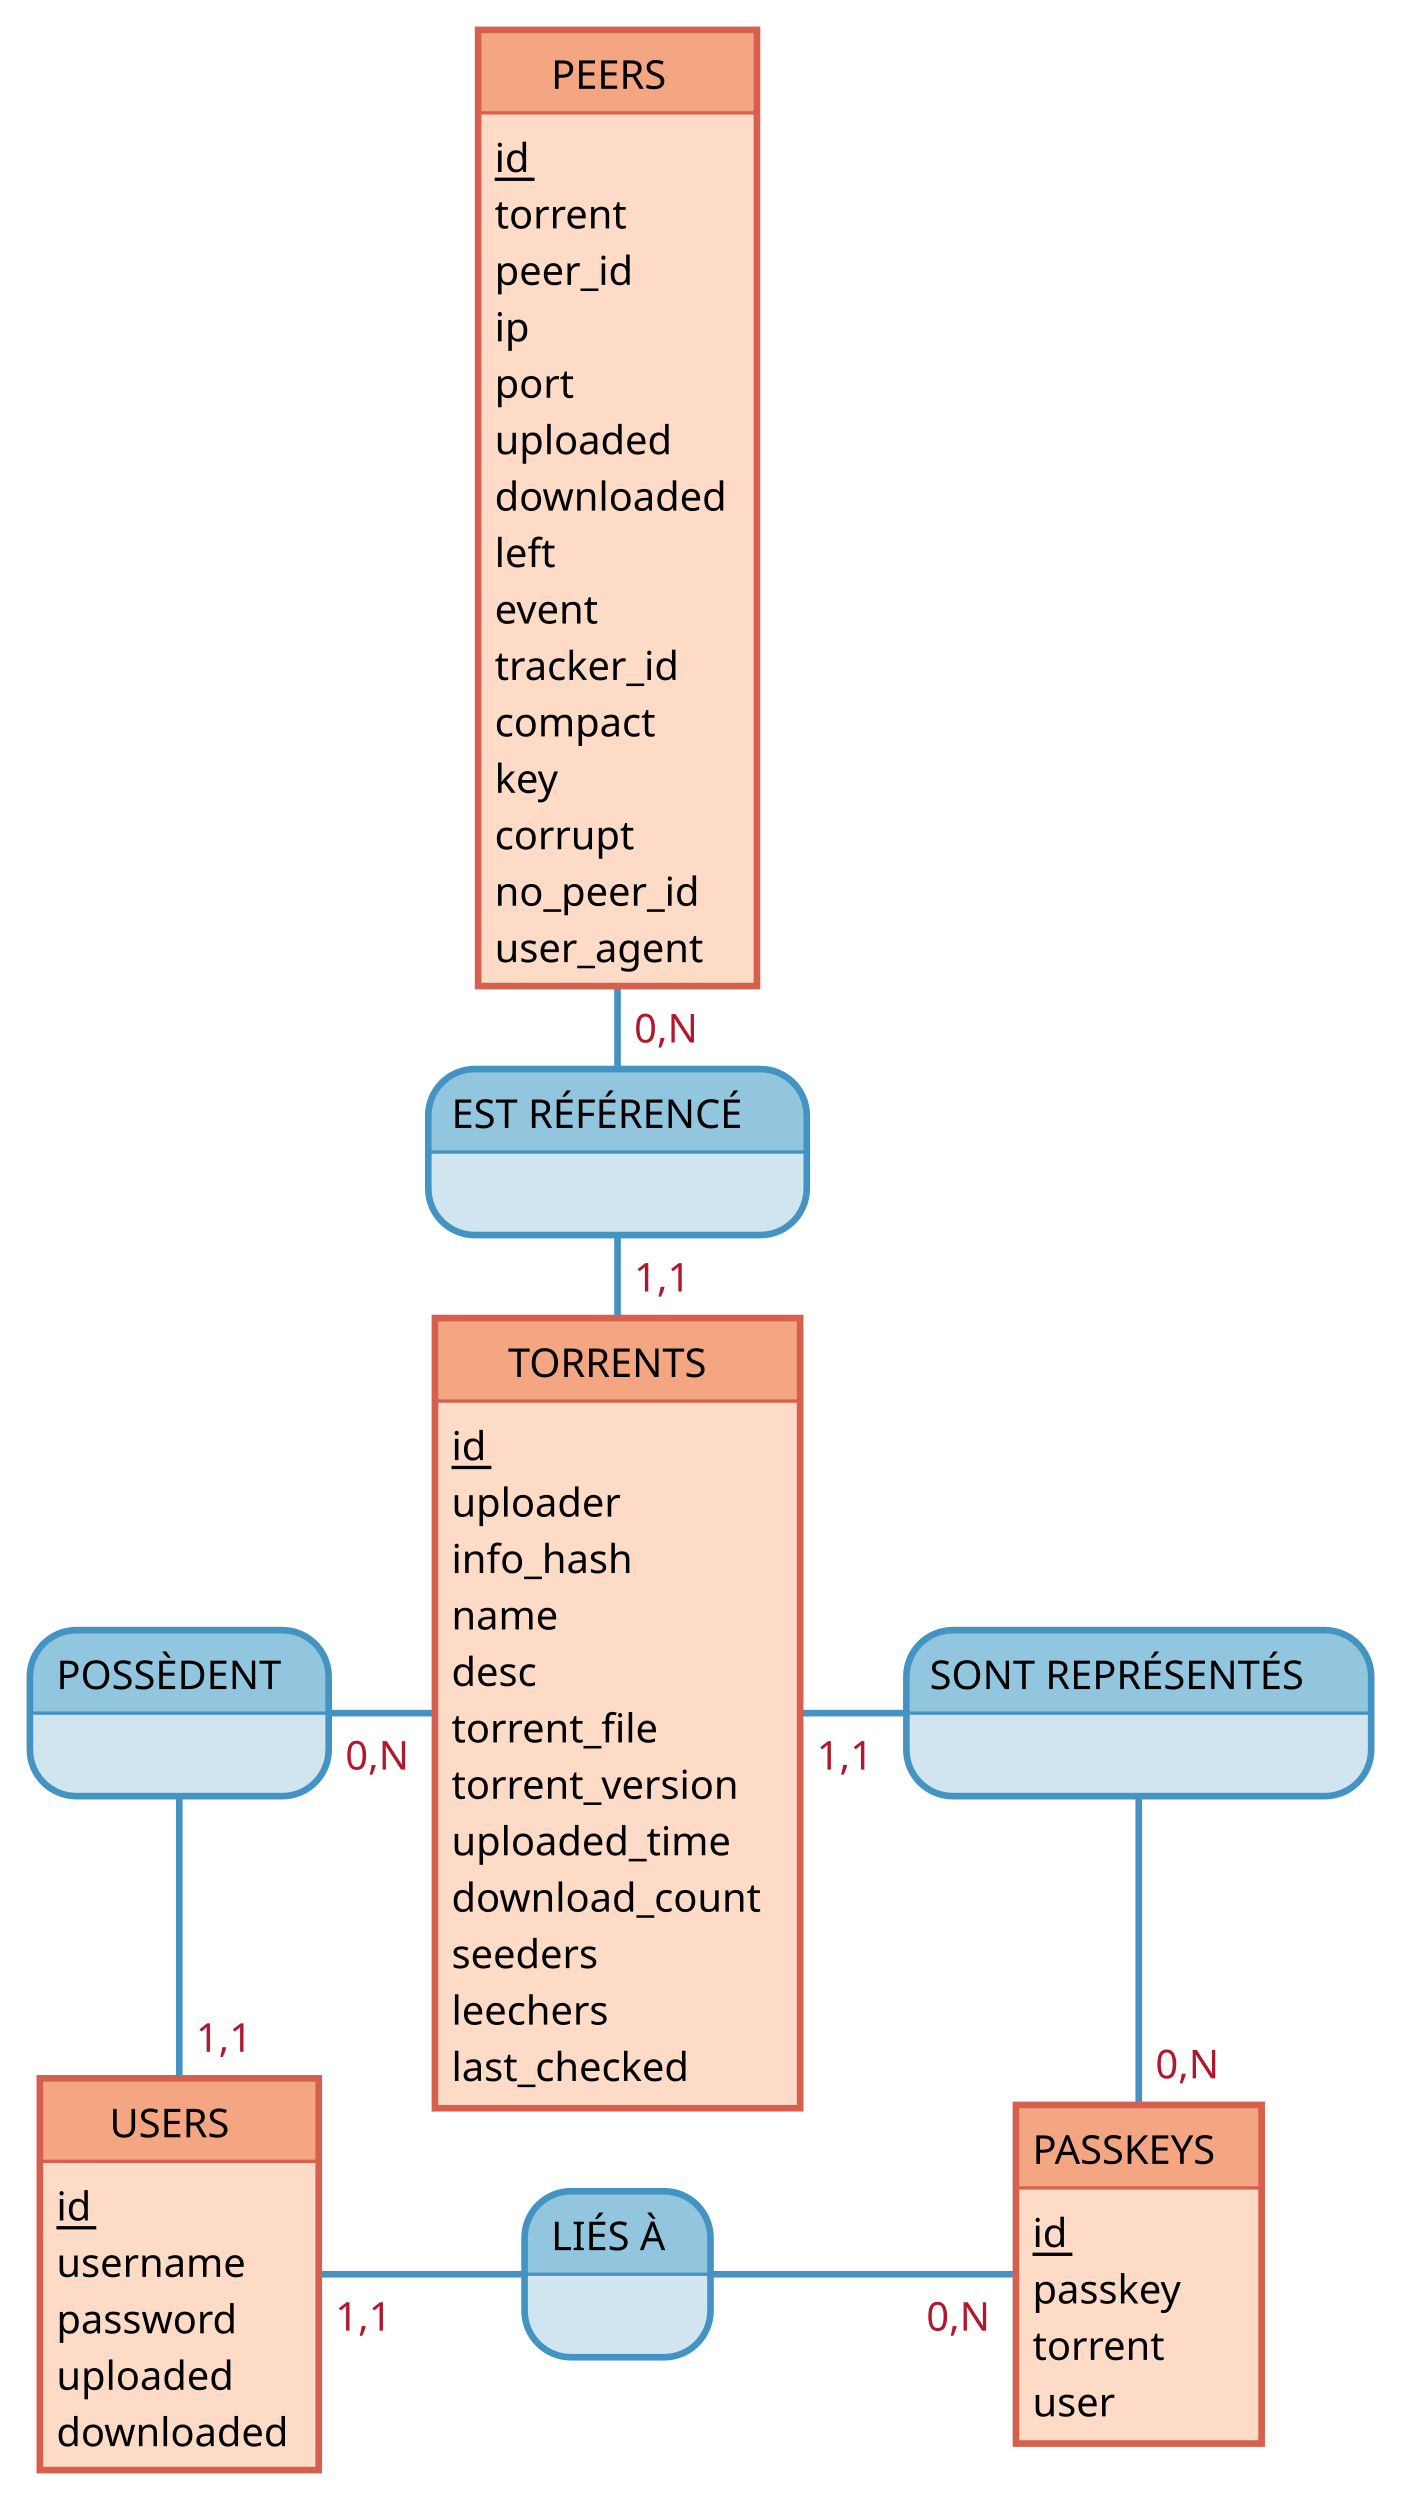
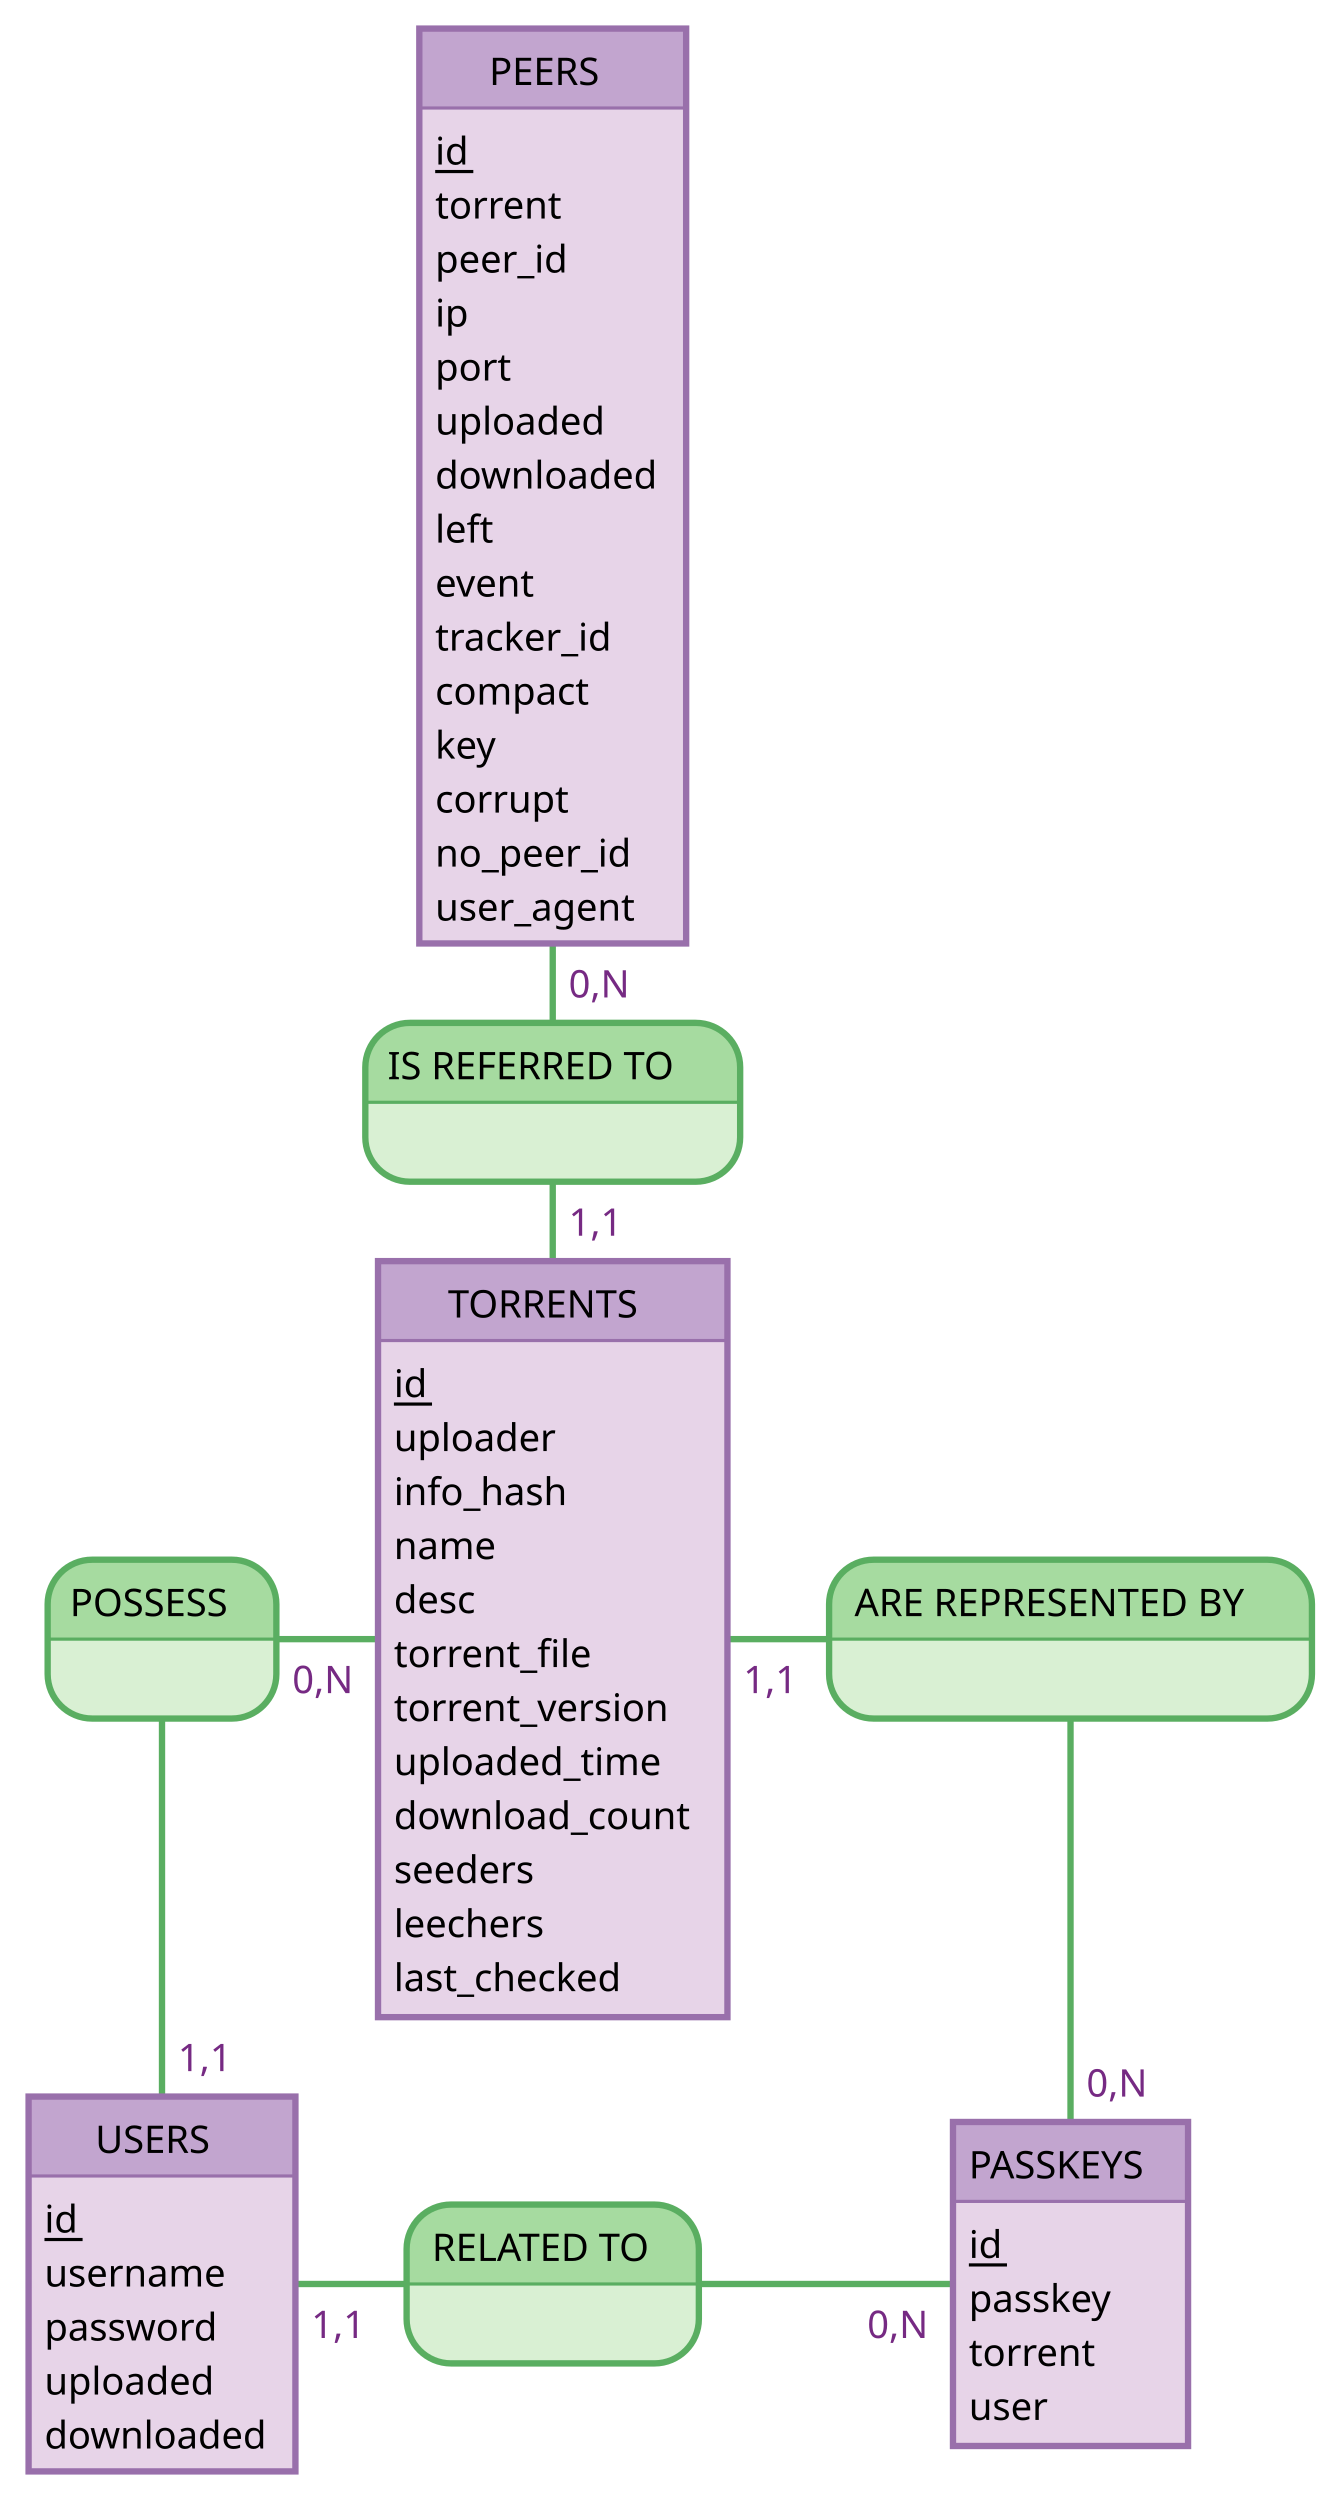
- <svg xmlns="http://www.w3.org/2000/svg" width="422" height="753" viewBox="0 0 422 753">
-   <g class="page_0_0gLJVS1K diagram_page" visibility="visible">
-     <line x1="186" y1="516" x2="186" y2="347" stroke="#4393c3" stroke-width="2" />
-     <text x="191" y="389" fill="#b2182b" font-family="Verdana" font-size="12">1,1</text>
-     <line x1="186" y1="153" x2="186" y2="347" stroke="#4393c3" stroke-width="2" />
-     <text x="191" y="314" fill="#b2182b" font-family="Verdana" font-size="12">0,N</text>
+ <svg xmlns="http://www.w3.org/2000/svg" width="422" height="787" viewBox="0 0 422 787">
+   <g class="page_0_Zm8aKNLt diagram_page" visibility="visible">
+     <line x1="174" y1="516" x2="174" y2="347" stroke="#5aae61" stroke-width="2" />
+     <text x="179" y="389" fill="#762a83" font-family="Verdana" font-size="12">1,1</text>
+     <line x1="174" y1="153" x2="174" y2="347" stroke="#5aae61" stroke-width="2" />
+     <text x="179" y="314" fill="#762a83" font-family="Verdana" font-size="12">0,N</text>
    <g>
-       <path d="M229 322 a14 14 90 0 1 14 14 V347 h-114 V336 a14 14 90 0 1 14 -14" fill="#92c5de" stroke="#92c5de" stroke-width="0" />
-       <path d="M243 347 v11 a14 14 90 0 1 -14 14 H143 a14 14 90 0 1 -14 -14 V347 H114" fill="#d1e5f0" stroke="#d1e5f0" stroke-width="0" />
-       <rect x="129" y="322" width="114" height="50" fill="none" rx="14" stroke="#4393c3" stroke-width="2" />
-       <line x1="129" y1="347" x2="243" y2="347" stroke="#4393c3" stroke-width="1" />
-       <text x="136" y="339.75" fill="#000" font-family="Verdana" font-size="12">EST RÉFÉRENCÉ</text>
+       <path d="M219 322 a14 14 90 0 1 14 14 V347 h-118 V336 a14 14 90 0 1 14 -14" fill="#a6dba0" stroke="#a6dba0" stroke-width="0" />
+       <path d="M233 347 v11 a14 14 90 0 1 -14 14 H129 a14 14 90 0 1 -14 -14 V347 H118" fill="#d9f0d3" stroke="#d9f0d3" stroke-width="0" />
+       <rect x="115" y="322" width="118" height="50" fill="none" rx="14" stroke="#5aae61" stroke-width="2" />
+       <line x1="115" y1="347" x2="233" y2="347" stroke="#5aae61" stroke-width="1" />
+       <text x="122" y="339.75" fill="#000" font-family="Verdana" font-size="12">IS REFERRED TO</text>
    </g>
  </g>
-   <g class="page_0_0gLJVS1K diagram_page" visibility="visible">
-     <line x1="186" y1="516" x2="54" y2="516" stroke="#4393c3" stroke-width="2" />
-     <text x="104" y="533" fill="#b2182b" font-family="Verdana" font-size="12">0,N</text>
-     <line x1="54" y1="685" x2="54" y2="516" stroke="#4393c3" stroke-width="2" />
-     <text x="59" y="618" fill="#b2182b" font-family="Verdana" font-size="12">1,1</text>
+   <g class="page_0_Zm8aKNLt diagram_page" visibility="visible">
+     <line x1="174" y1="516" x2="51" y2="516" stroke="#5aae61" stroke-width="2" />
+     <text x="92" y="533" fill="#762a83" font-family="Verdana" font-size="12">0,N</text>
+     <line x1="51" y1="719" x2="51" y2="516" stroke="#5aae61" stroke-width="2" />
+     <text x="56" y="652" fill="#762a83" font-family="Verdana" font-size="12">1,1</text>
    <g>
-       <path d="M85 491 a14 14 90 0 1 14 14 V516 h-90 V505 a14 14 90 0 1 14 -14" fill="#92c5de" stroke="#92c5de" stroke-width="0" />
-       <path d="M99 516 v11 a14 14 90 0 1 -14 14 H23 a14 14 90 0 1 -14 -14 V516 H90" fill="#d1e5f0" stroke="#d1e5f0" stroke-width="0" />
-       <rect x="9" y="491" width="90" height="50" fill="none" rx="14" stroke="#4393c3" stroke-width="2" />
-       <line x1="9" y1="516" x2="99" y2="516" stroke="#4393c3" stroke-width="1" />
-       <text x="17" y="508.75" fill="#000" font-family="Verdana" font-size="12">POSSÈDENT</text>
+       <path d="M73 491 a14 14 90 0 1 14 14 V516 h-72 V505 a14 14 90 0 1 14 -14" fill="#a6dba0" stroke="#a6dba0" stroke-width="0" />
+       <path d="M87 516 v11 a14 14 90 0 1 -14 14 H29 a14 14 90 0 1 -14 -14 V516 H72" fill="#d9f0d3" stroke="#d9f0d3" stroke-width="0" />
+       <rect x="15" y="491" width="72" height="50" fill="none" rx="14" stroke="#5aae61" stroke-width="2" />
+       <line x1="15" y1="516" x2="87" y2="516" stroke="#5aae61" stroke-width="1" />
+       <text x="22" y="508.75" fill="#000" font-family="Verdana" font-size="12">POSSESS</text>
    </g>
  </g>
-   <g class="page_0_0gLJVS1K diagram_page" visibility="visible">
-     <line x1="186" y1="516" x2="343" y2="516" stroke="#4393c3" stroke-width="2" />
-     <text x="246" y="533" fill="#b2182b" font-family="Verdana" font-size="12">1,1</text>
-     <line x1="343" y1="685" x2="343" y2="516" stroke="#4393c3" stroke-width="2" />
-     <text x="348" y="626" fill="#b2182b" font-family="Verdana" font-size="12">0,N</text>
+   <g class="page_0_Zm8aKNLt diagram_page" visibility="visible">
+     <line x1="174" y1="516" x2="337" y2="516" stroke="#5aae61" stroke-width="2" />
+     <text x="234" y="533" fill="#762a83" font-family="Verdana" font-size="12">1,1</text>
+     <line x1="337" y1="719" x2="337" y2="516" stroke="#5aae61" stroke-width="2" />
+     <text x="342" y="660" fill="#762a83" font-family="Verdana" font-size="12">0,N</text>
    <g>
-       <path d="M399 491 a14 14 90 0 1 14 14 V516 h-140 V505 a14 14 90 0 1 14 -14" fill="#92c5de" stroke="#92c5de" stroke-width="0" />
-       <path d="M413 516 v11 a14 14 90 0 1 -14 14 H287 a14 14 90 0 1 -14 -14 V516 H140" fill="#d1e5f0" stroke="#d1e5f0" stroke-width="0" />
-       <rect x="273" y="491" width="140" height="50" fill="none" rx="14" stroke="#4393c3" stroke-width="2" />
-       <line x1="273" y1="516" x2="413" y2="516" stroke="#4393c3" stroke-width="1" />
-       <text x="280" y="508.75" fill="#000" font-family="Verdana" font-size="12">SONT REPRÉSENTÉS</text>
+       <path d="M399 491 a14 14 90 0 1 14 14 V516 h-152 V505 a14 14 90 0 1 14 -14" fill="#a6dba0" stroke="#a6dba0" stroke-width="0" />
+       <path d="M413 516 v11 a14 14 90 0 1 -14 14 H275 a14 14 90 0 1 -14 -14 V516 H152" fill="#d9f0d3" stroke="#d9f0d3" stroke-width="0" />
+       <rect x="261" y="491" width="152" height="50" fill="none" rx="14" stroke="#5aae61" stroke-width="2" />
+       <line x1="261" y1="516" x2="413" y2="516" stroke="#5aae61" stroke-width="1" />
+       <text x="269" y="508.75" fill="#000" font-family="Verdana" font-size="12">ARE REPRESENTED BY</text>
    </g>
  </g>
-   <g class="page_0_0gLJVS1K diagram_page" visibility="visible">
-     <line x1="343" y1="685" x2="186" y2="685" stroke="#4393c3" stroke-width="2" />
-     <text x="279" y="702" fill="#b2182b" font-family="Verdana" font-size="12">0,N</text>
-     <line x1="54" y1="685" x2="186" y2="685" stroke="#4393c3" stroke-width="2" />
-     <text x="101" y="702" fill="#b2182b" font-family="Verdana" font-size="12">1,1</text>
+   <g class="page_0_Zm8aKNLt diagram_page" visibility="visible">
+     <line x1="337" y1="719" x2="174" y2="719" stroke="#5aae61" stroke-width="2" />
+     <text x="273" y="736" fill="#762a83" font-family="Verdana" font-size="12">0,N</text>
+     <line x1="51" y1="719" x2="174" y2="719" stroke="#5aae61" stroke-width="2" />
+     <text x="98" y="736" fill="#762a83" font-family="Verdana" font-size="12">1,1</text>
    <g>
-       <path d="M200 660 a14 14 90 0 1 14 14 V685 h-56 V674 a14 14 90 0 1 14 -14" fill="#92c5de" stroke="#92c5de" stroke-width="0" />
-       <path d="M214 685 v11 a14 14 90 0 1 -14 14 H172 a14 14 90 0 1 -14 -14 V685 H56" fill="#d1e5f0" stroke="#d1e5f0" stroke-width="0" />
-       <rect x="158" y="660" width="56" height="50" fill="none" rx="14" stroke="#4393c3" stroke-width="2" />
-       <line x1="158" y1="685" x2="214" y2="685" stroke="#4393c3" stroke-width="1" />
-       <text x="166" y="677.75" fill="#000" font-family="Verdana" font-size="12">LIÉS À</text>
+       <path d="M206 694 a14 14 90 0 1 14 14 V719 h-92 V708 a14 14 90 0 1 14 -14" fill="#a6dba0" stroke="#a6dba0" stroke-width="0" />
+       <path d="M220 719 v11 a14 14 90 0 1 -14 14 H142 a14 14 90 0 1 -14 -14 V719 H92" fill="#d9f0d3" stroke="#d9f0d3" stroke-width="0" />
+       <rect x="128" y="694" width="92" height="50" fill="none" rx="14" stroke="#5aae61" stroke-width="2" />
+       <line x1="128" y1="719" x2="220" y2="719" stroke="#5aae61" stroke-width="1" />
+       <text x="136" y="711.75" fill="#000" font-family="Verdana" font-size="12">RELATED TO</text>
    </g>
  </g>
-   <g class="page_0_0gLJVS1K diagram_page" visibility="visible">
+   <g class="page_0_Zm8aKNLt diagram_page" visibility="visible">
    <g>
-       <rect x="144" y="9" width="84" height="25" fill="#f4a582" stroke="#f4a582" stroke-width="0" opacity="1" />
-       <rect x="144" y="34" width="84" height="263" fill="#fddbc7" stroke="#fddbc7" stroke-width="0" opacity="1" />
-       <rect x="144" y="9" width="84" height="288" fill="none" stroke="#d6604d" stroke-width="2" opacity="1" />
-       <line x1="144" y1="34" x2="228" y2="34" stroke="#d6604d" stroke-width="1" />
+       <rect x="132" y="9" width="84" height="25" fill="#c2a5cf" stroke="#c2a5cf" stroke-width="0" opacity="1" />
+       <rect x="132" y="34" width="84" height="263" fill="#e7d4e8" stroke="#e7d4e8" stroke-width="0" opacity="1" />
+       <rect x="132" y="9" width="84" height="288" fill="none" stroke="#9970ab" stroke-width="2" opacity="1" />
+       <line x1="132" y1="34" x2="216" y2="34" stroke="#9970ab" stroke-width="1" />
    </g>
-     <text x="166" y="26.75" fill="#000" font-family="Verdana" font-size="12">PEERS</text>
-     <text x="149" y="51.8" fill="#000" font-family="Verdana" font-size="12">id</text>
-     <line x1="149" y1="54" x2="161" y2="54" stroke="#000" stroke-width="1" />
-     <text x="149" y="68.8" fill="#000" font-family="Verdana" font-size="12">torrent</text>
-     <text x="149" y="85.8" fill="#000" font-family="Verdana" font-size="12">peer_id</text>
-     <text x="149" y="102.8" fill="#000" font-family="Verdana" font-size="12">ip</text>
-     <text x="149" y="119.8" fill="#000" font-family="Verdana" font-size="12">port</text>
-     <text x="149" y="136.8" fill="#000" font-family="Verdana" font-size="12">uploaded</text>
-     <text x="149" y="153.8" fill="#000" font-family="Verdana" font-size="12">downloaded</text>
-     <text x="149" y="170.8" fill="#000" font-family="Verdana" font-size="12">left</text>
-     <text x="149" y="187.8" fill="#000" font-family="Verdana" font-size="12">event</text>
-     <text x="149" y="204.8" fill="#000" font-family="Verdana" font-size="12">tracker_id</text>
-     <text x="149" y="221.8" fill="#000" font-family="Verdana" font-size="12">compact</text>
-     <text x="149" y="238.8" fill="#000" font-family="Verdana" font-size="12">key</text>
-     <text x="149" y="255.8" fill="#000" font-family="Verdana" font-size="12">corrupt</text>
-     <text x="149" y="272.8" fill="#000" font-family="Verdana" font-size="12">no_peer_id</text>
-     <text x="149" y="289.8" fill="#000" font-family="Verdana" font-size="12">user_agent</text>
+     <text x="154" y="26.75" fill="#000" font-family="Verdana" font-size="12">PEERS</text>
+     <text x="137" y="51.8" fill="#000" font-family="Verdana" font-size="12">id</text>
+     <line x1="137" y1="54" x2="149" y2="54" stroke="#000" stroke-width="1" />
+     <text x="137" y="68.8" fill="#000" font-family="Verdana" font-size="12">torrent</text>
+     <text x="137" y="85.8" fill="#000" font-family="Verdana" font-size="12">peer_id</text>
+     <text x="137" y="102.8" fill="#000" font-family="Verdana" font-size="12">ip</text>
+     <text x="137" y="119.8" fill="#000" font-family="Verdana" font-size="12">port</text>
+     <text x="137" y="136.8" fill="#000" font-family="Verdana" font-size="12">uploaded</text>
+     <text x="137" y="153.8" fill="#000" font-family="Verdana" font-size="12">downloaded</text>
+     <text x="137" y="170.8" fill="#000" font-family="Verdana" font-size="12">left</text>
+     <text x="137" y="187.8" fill="#000" font-family="Verdana" font-size="12">event</text>
+     <text x="137" y="204.8" fill="#000" font-family="Verdana" font-size="12">tracker_id</text>
+     <text x="137" y="221.8" fill="#000" font-family="Verdana" font-size="12">compact</text>
+     <text x="137" y="238.8" fill="#000" font-family="Verdana" font-size="12">key</text>
+     <text x="137" y="255.8" fill="#000" font-family="Verdana" font-size="12">corrupt</text>
+     <text x="137" y="272.8" fill="#000" font-family="Verdana" font-size="12">no_peer_id</text>
+     <text x="137" y="289.8" fill="#000" font-family="Verdana" font-size="12">user_agent</text>
  </g>
-   <g class="page_0_0gLJVS1K diagram_page" visibility="visible">
+   <g class="page_0_Zm8aKNLt diagram_page" visibility="visible">
    <g>
-       <rect x="131" y="397" width="110" height="25" fill="#f4a582" stroke="#f4a582" stroke-width="0" opacity="1" />
-       <rect x="131" y="422" width="110" height="213" fill="#fddbc7" stroke="#fddbc7" stroke-width="0" opacity="1" />
-       <rect x="131" y="397" width="110" height="238" fill="none" stroke="#d6604d" stroke-width="2" opacity="1" />
-       <line x1="131" y1="422" x2="241" y2="422" stroke="#d6604d" stroke-width="1" />
+       <rect x="119" y="397" width="110" height="25" fill="#c2a5cf" stroke="#c2a5cf" stroke-width="0" opacity="1" />
+       <rect x="119" y="422" width="110" height="213" fill="#e7d4e8" stroke="#e7d4e8" stroke-width="0" opacity="1" />
+       <rect x="119" y="397" width="110" height="238" fill="none" stroke="#9970ab" stroke-width="2" opacity="1" />
+       <line x1="119" y1="422" x2="229" y2="422" stroke="#9970ab" stroke-width="1" />
    </g>
-     <text x="153" y="414.75" fill="#000" font-family="Verdana" font-size="12">TORRENTS</text>
-     <text x="136" y="439.8" fill="#000" font-family="Verdana" font-size="12">id</text>
-     <line x1="136" y1="442" x2="148" y2="442" stroke="#000" stroke-width="1" />
-     <text x="136" y="456.8" fill="#000" font-family="Verdana" font-size="12">uploader</text>
-     <text x="136" y="473.8" fill="#000" font-family="Verdana" font-size="12">info_hash</text>
-     <text x="136" y="490.8" fill="#000" font-family="Verdana" font-size="12">name</text>
-     <text x="136" y="507.8" fill="#000" font-family="Verdana" font-size="12">desc</text>
-     <text x="136" y="524.8" fill="#000" font-family="Verdana" font-size="12">torrent_file</text>
-     <text x="136" y="541.8" fill="#000" font-family="Verdana" font-size="12">torrent_version</text>
-     <text x="136" y="558.8" fill="#000" font-family="Verdana" font-size="12">uploaded_time</text>
-     <text x="136" y="575.8" fill="#000" font-family="Verdana" font-size="12">download_count</text>
-     <text x="136" y="592.8" fill="#000" font-family="Verdana" font-size="12">seeders</text>
-     <text x="136" y="609.8" fill="#000" font-family="Verdana" font-size="12">leechers</text>
-     <text x="136" y="626.8" fill="#000" font-family="Verdana" font-size="12">last_checked</text>
+     <text x="141" y="414.75" fill="#000" font-family="Verdana" font-size="12">TORRENTS</text>
+     <text x="124" y="439.8" fill="#000" font-family="Verdana" font-size="12">id</text>
+     <line x1="124" y1="442" x2="136" y2="442" stroke="#000" stroke-width="1" />
+     <text x="124" y="456.8" fill="#000" font-family="Verdana" font-size="12">uploader</text>
+     <text x="124" y="473.8" fill="#000" font-family="Verdana" font-size="12">info_hash</text>
+     <text x="124" y="490.8" fill="#000" font-family="Verdana" font-size="12">name</text>
+     <text x="124" y="507.8" fill="#000" font-family="Verdana" font-size="12">desc</text>
+     <text x="124" y="524.8" fill="#000" font-family="Verdana" font-size="12">torrent_file</text>
+     <text x="124" y="541.8" fill="#000" font-family="Verdana" font-size="12">torrent_version</text>
+     <text x="124" y="558.8" fill="#000" font-family="Verdana" font-size="12">uploaded_time</text>
+     <text x="124" y="575.8" fill="#000" font-family="Verdana" font-size="12">download_count</text>
+     <text x="124" y="592.8" fill="#000" font-family="Verdana" font-size="12">seeders</text>
+     <text x="124" y="609.8" fill="#000" font-family="Verdana" font-size="12">leechers</text>
+     <text x="124" y="626.8" fill="#000" font-family="Verdana" font-size="12">last_checked</text>
  </g>
-   <g class="page_0_0gLJVS1K diagram_page" visibility="visible">
+   <g class="page_0_Zm8aKNLt diagram_page" visibility="visible">
    <g>
-       <rect x="12" y="626" width="84" height="25" fill="#f4a582" stroke="#f4a582" stroke-width="0" opacity="1" />
-       <rect x="12" y="651" width="84" height="93" fill="#fddbc7" stroke="#fddbc7" stroke-width="0" opacity="1" />
-       <rect x="12" y="626" width="84" height="118" fill="none" stroke="#d6604d" stroke-width="2" opacity="1" />
-       <line x1="12" y1="651" x2="96" y2="651" stroke="#d6604d" stroke-width="1" />
+       <rect x="9" y="660" width="84" height="25" fill="#c2a5cf" stroke="#c2a5cf" stroke-width="0" opacity="1" />
+       <rect x="9" y="685" width="84" height="93" fill="#e7d4e8" stroke="#e7d4e8" stroke-width="0" opacity="1" />
+       <rect x="9" y="660" width="84" height="118" fill="none" stroke="#9970ab" stroke-width="2" opacity="1" />
+       <line x1="9" y1="685" x2="93" y2="685" stroke="#9970ab" stroke-width="1" />
    </g>
-     <text x="33" y="643.75" fill="#000" font-family="Verdana" font-size="12">USERS</text>
-     <text x="17" y="668.8" fill="#000" font-family="Verdana" font-size="12">id</text>
-     <line x1="17" y1="671" x2="29" y2="671" stroke="#000" stroke-width="1" />
-     <text x="17" y="685.8" fill="#000" font-family="Verdana" font-size="12">username</text>
-     <text x="17" y="702.8" fill="#000" font-family="Verdana" font-size="12">password</text>
-     <text x="17" y="719.8" fill="#000" font-family="Verdana" font-size="12">uploaded</text>
-     <text x="17" y="736.8" fill="#000" font-family="Verdana" font-size="12">downloaded</text>
+     <text x="30" y="677.75" fill="#000" font-family="Verdana" font-size="12">USERS</text>
+     <text x="14" y="702.8" fill="#000" font-family="Verdana" font-size="12">id</text>
+     <line x1="14" y1="705" x2="26" y2="705" stroke="#000" stroke-width="1" />
+     <text x="14" y="719.8" fill="#000" font-family="Verdana" font-size="12">username</text>
+     <text x="14" y="736.8" fill="#000" font-family="Verdana" font-size="12">password</text>
+     <text x="14" y="753.8" fill="#000" font-family="Verdana" font-size="12">uploaded</text>
+     <text x="14" y="770.8" fill="#000" font-family="Verdana" font-size="12">downloaded</text>
  </g>
-   <g class="page_0_0gLJVS1K diagram_page" visibility="visible">
+   <g class="page_0_Zm8aKNLt diagram_page" visibility="visible">
    <g>
-       <rect x="306" y="634" width="74" height="25" fill="#f4a582" stroke="#f4a582" stroke-width="0" opacity="1" />
-       <rect x="306" y="659" width="74" height="77" fill="#fddbc7" stroke="#fddbc7" stroke-width="0" opacity="1" />
-       <rect x="306" y="634" width="74" height="102" fill="none" stroke="#d6604d" stroke-width="2" opacity="1" />
-       <line x1="306" y1="659" x2="380" y2="659" stroke="#d6604d" stroke-width="1" />
+       <rect x="300" y="668" width="74" height="25" fill="#c2a5cf" stroke="#c2a5cf" stroke-width="0" opacity="1" />
+       <rect x="300" y="693" width="74" height="77" fill="#e7d4e8" stroke="#e7d4e8" stroke-width="0" opacity="1" />
+       <rect x="300" y="668" width="74" height="102" fill="none" stroke="#9970ab" stroke-width="2" opacity="1" />
+       <line x1="300" y1="693" x2="374" y2="693" stroke="#9970ab" stroke-width="1" />
    </g>
-     <text x="311" y="651.75" fill="#000" font-family="Verdana" font-size="12">PASSKEYS</text>
-     <text x="311" y="676.8" fill="#000" font-family="Verdana" font-size="12">id</text>
-     <line x1="311" y1="679" x2="323" y2="679" stroke="#000" stroke-width="1" />
-     <text x="311" y="693.8" fill="#000" font-family="Verdana" font-size="12">passkey</text>
-     <text x="311" y="710.8" fill="#000" font-family="Verdana" font-size="12">torrent</text>
-     <text x="311" y="727.8" fill="#000" font-family="Verdana" font-size="12">user</text>
+     <text x="305" y="685.75" fill="#000" font-family="Verdana" font-size="12">PASSKEYS</text>
+     <text x="305" y="710.8" fill="#000" font-family="Verdana" font-size="12">id</text>
+     <line x1="305" y1="713" x2="317" y2="713" stroke="#000" stroke-width="1" />
+     <text x="305" y="727.8" fill="#000" font-family="Verdana" font-size="12">passkey</text>
+     <text x="305" y="744.8" fill="#000" font-family="Verdana" font-size="12">torrent</text>
+     <text x="305" y="761.8" fill="#000" font-family="Verdana" font-size="12">user</text>
  </g>
</svg>
